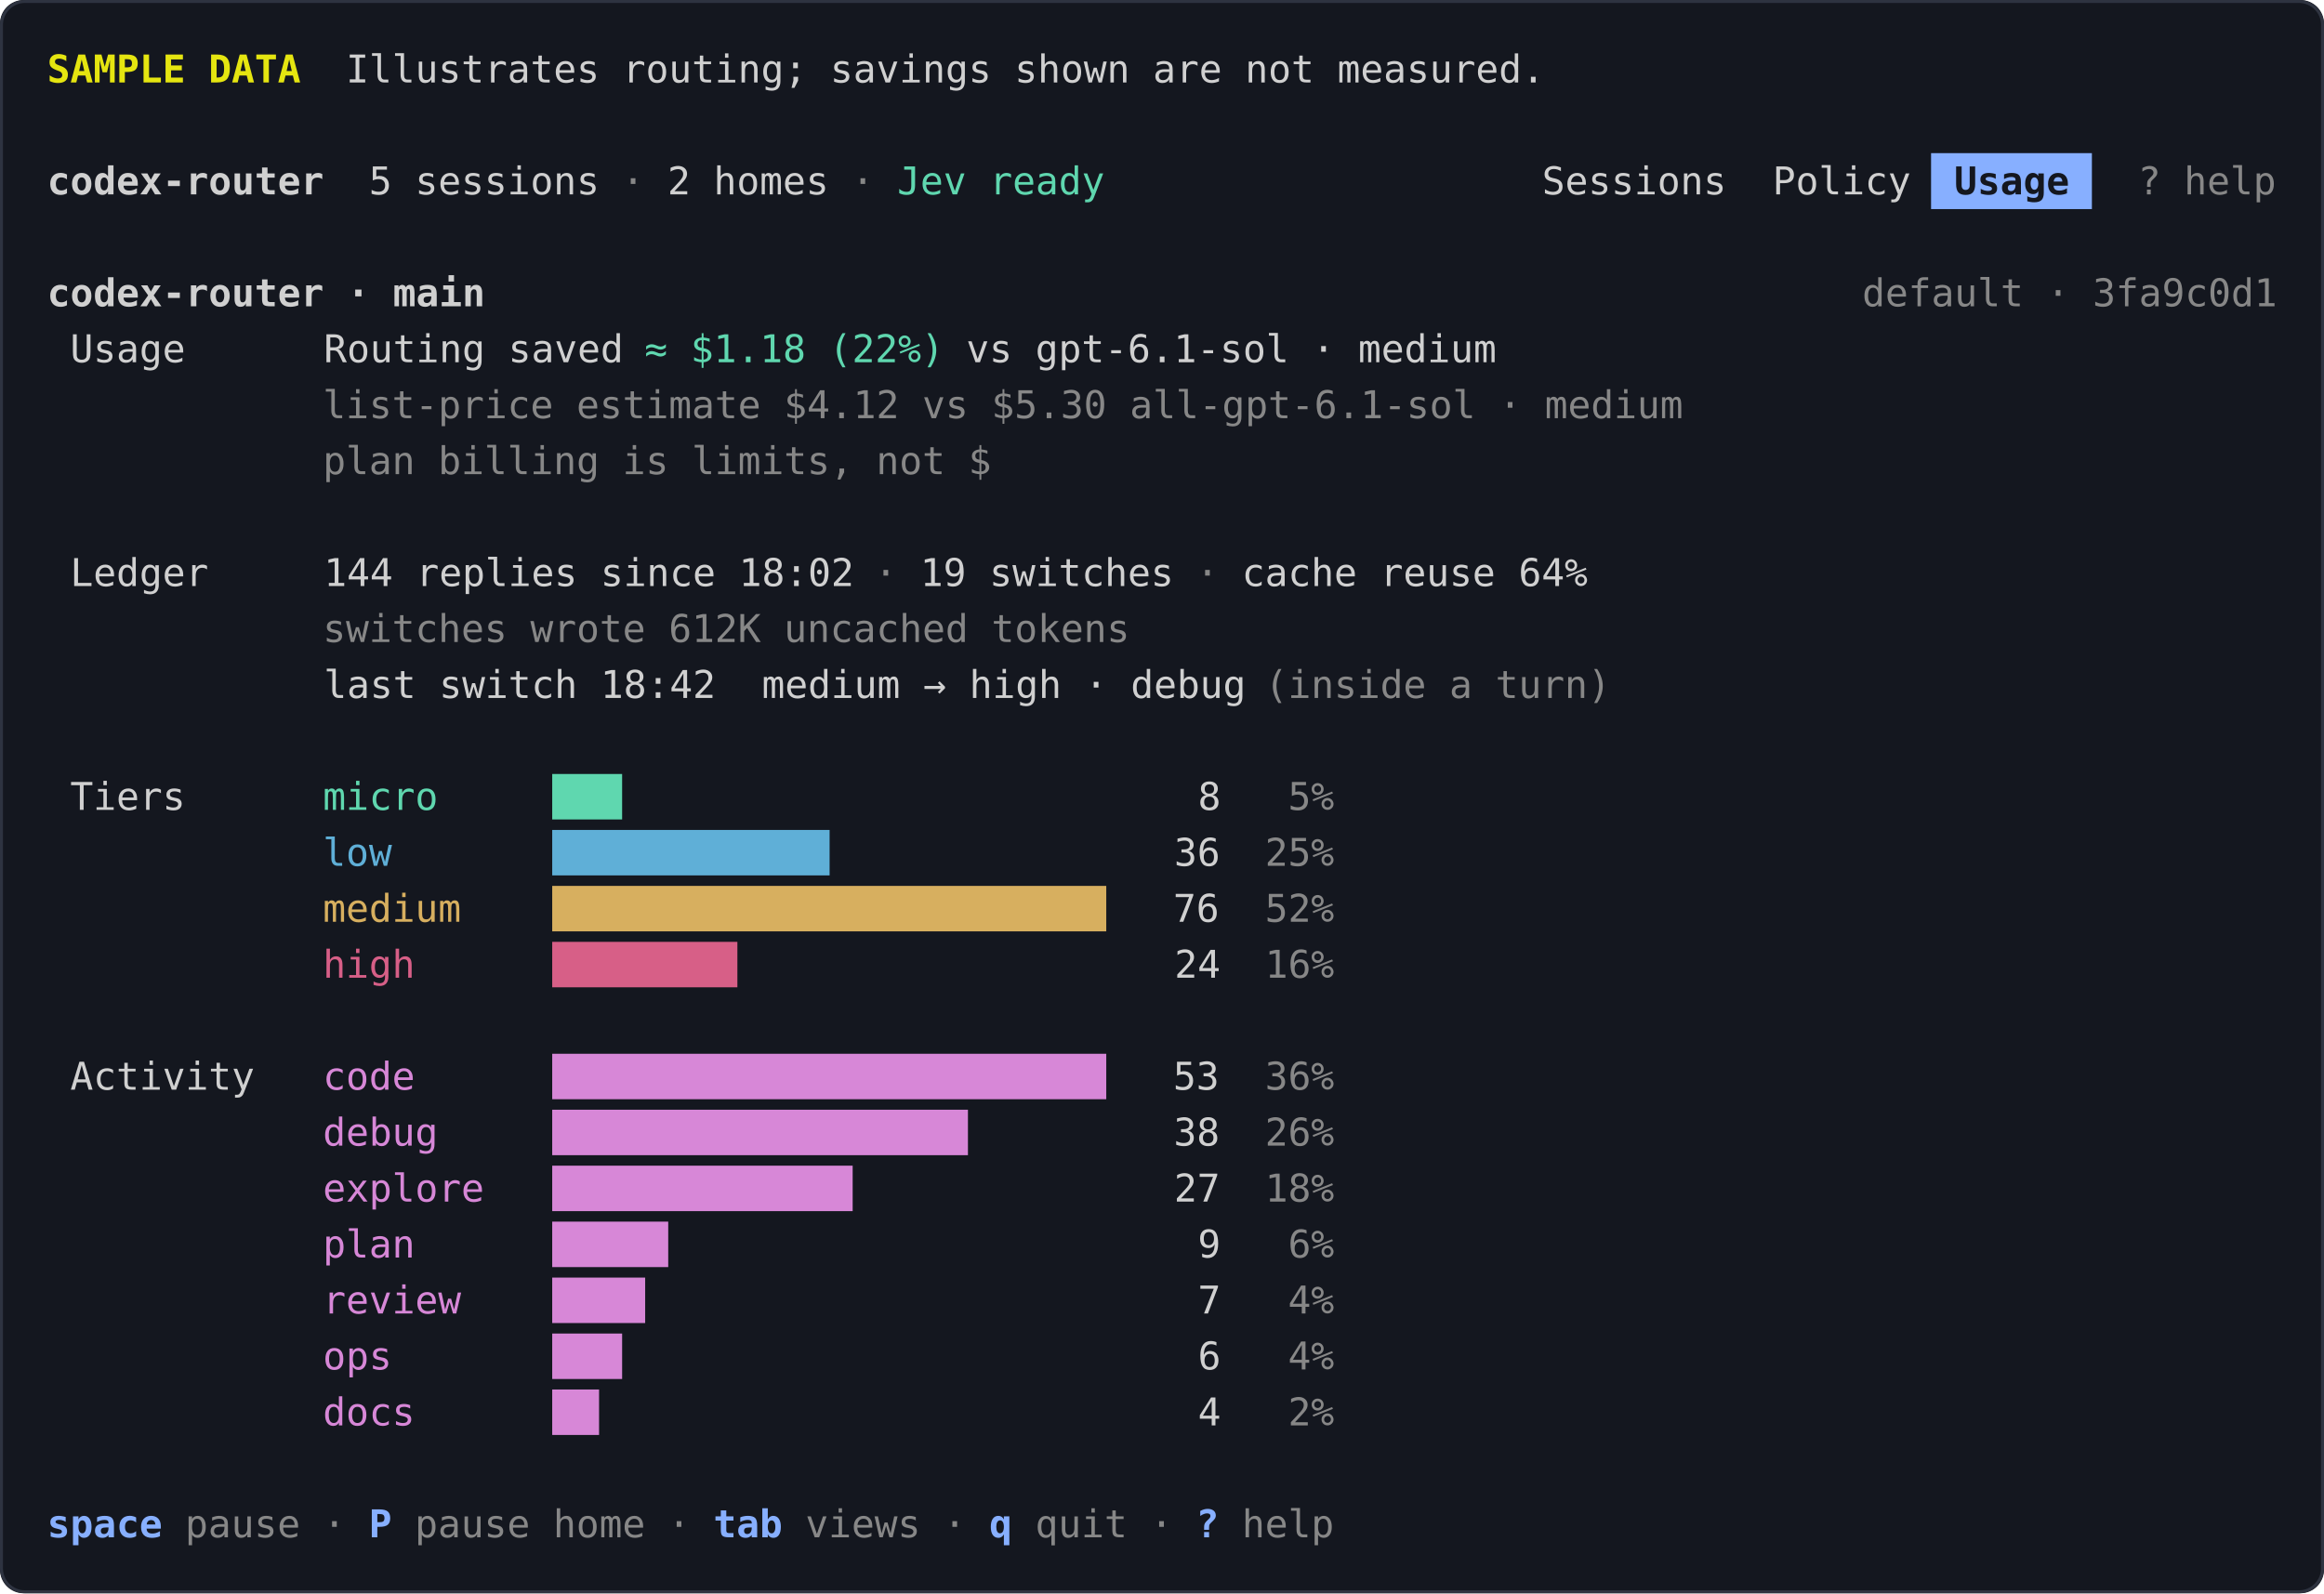
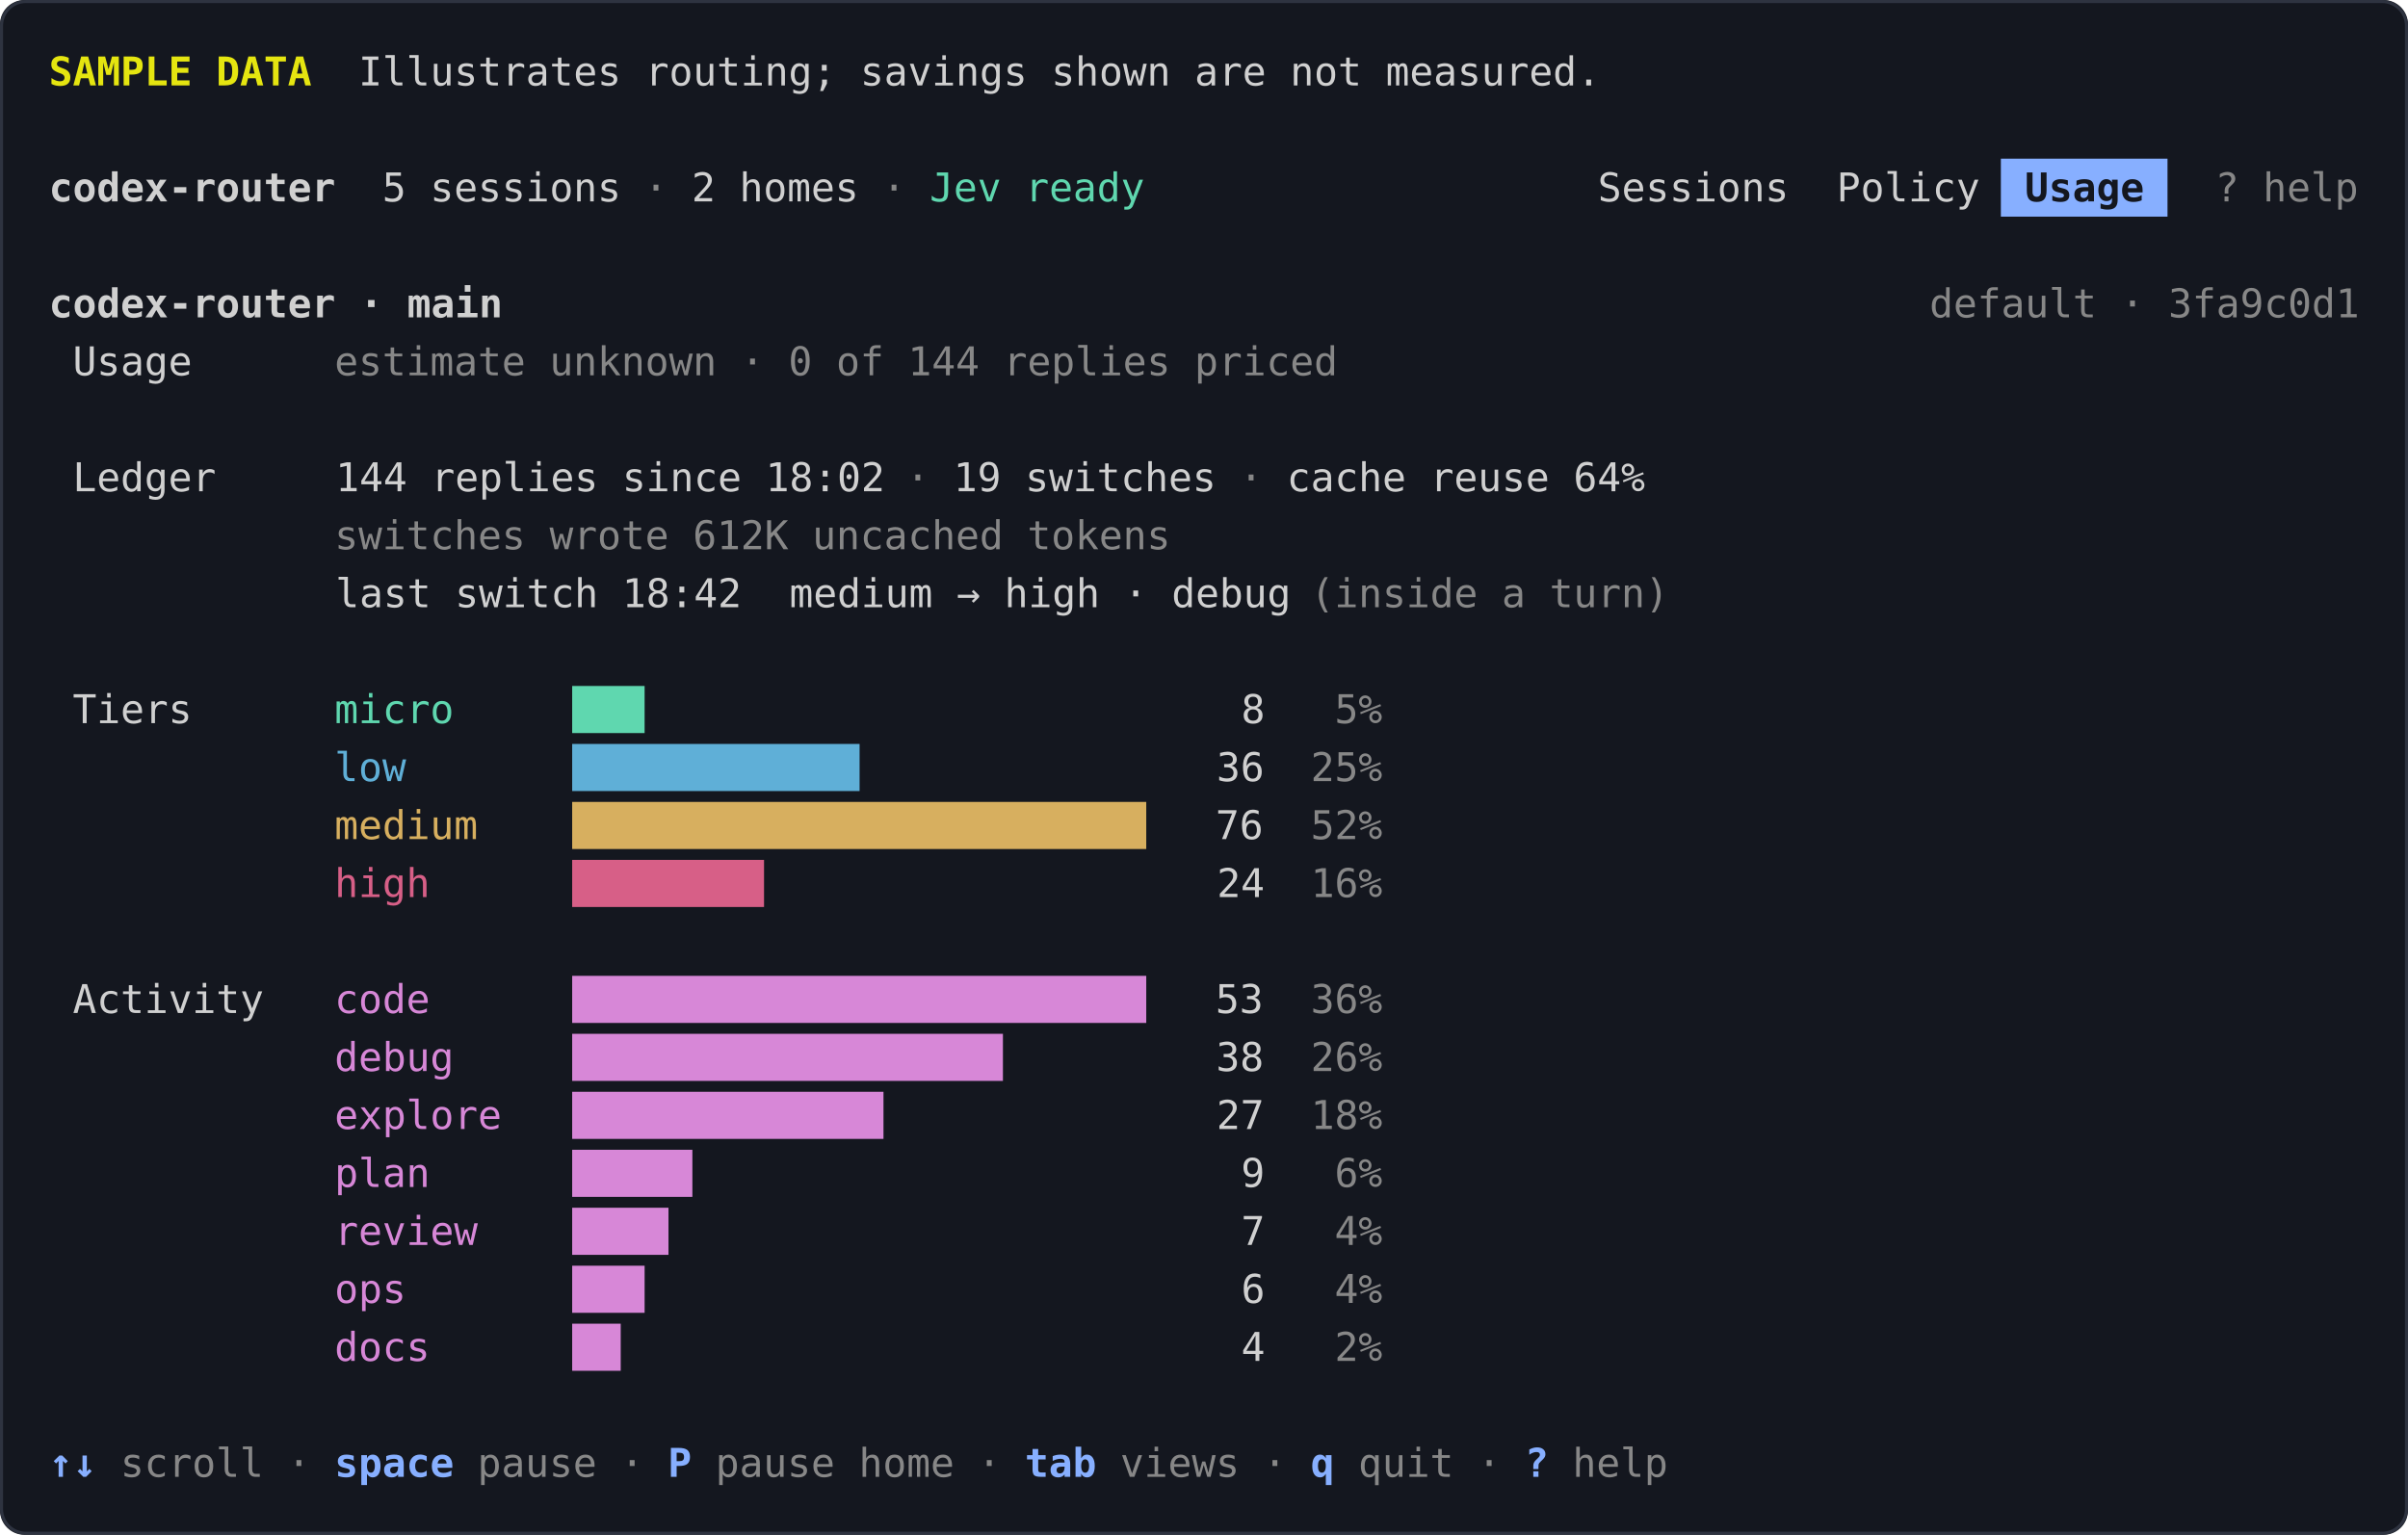
- <svg xmlns="http://www.w3.org/2000/svg" viewBox="0 0 789 541" width="789" height="541" role="img" aria-labelledby="title desc">
+ <svg xmlns="http://www.w3.org/2000/svg" viewBox="0 0 789 503" width="789" height="503" role="img" aria-labelledby="title desc">
  <style>text { font-family: ui-monospace, SFMono-Regular, Menlo, Consolas, 'DejaVu Sans Mono', monospace; font-size: 13px; }</style>
-   <rect width="789" height="541" rx="8" fill="#14171f" />
-   <rect x="0.5" y="0.5" width="788" height="540" rx="8" fill="none" stroke="#2e3340" />
+   <rect width="789" height="503" rx="8" fill="#14171f" />
+   <rect x="0.5" y="0.5" width="788" height="502" rx="8" fill="none" stroke="#2e3340" />
  <text x="16.0" y="28.0" fill="#e5e510" font-weight="700" xml:space="preserve">SAMPLE DATA</text>
  <text x="101.8" y="28.0" fill="#d0d0d0" xml:space="preserve">  Illustrates routing; savings shown are not measured.</text>
  <text x="16.0" y="66.0" fill="#d0d0d0" font-weight="700" xml:space="preserve">codex-router</text>
  <text x="109.6" y="66.0" fill="#d0d0d0" xml:space="preserve">  5 sessions</text>
  <text x="203.2" y="66.0" fill="#878787" xml:space="preserve"> · </text>
  <text x="226.6" y="66.0" fill="#d0d0d0" xml:space="preserve">2 homes</text>
  <text x="281.2" y="66.0" fill="#878787" xml:space="preserve"> · </text>
  <text x="304.6" y="66.0" fill="#5fd7af" xml:space="preserve">Jev ready</text>
  <text x="374.8" y="66.0" fill="#d0d0d0" xml:space="preserve">                   Sessions  Policy </text>
  <rect x="655.6" y="52.0" width="54.6" height="19" fill="#87afff" />
  <text x="655.6" y="66.0" fill="#14171f" font-weight="700" xml:space="preserve"> Usage </text>
  <text x="725.8" y="66.0" fill="#878787" xml:space="preserve">? help</text>
  <text x="16.0" y="104.0" fill="#d0d0d0" font-weight="700" xml:space="preserve">codex-router · main</text>
  <text x="632.2" y="104.0" fill="#878787" xml:space="preserve">default · 3fa9c0d1</text>
-   <text x="16.0" y="123.0" fill="#d0d0d0" xml:space="preserve"> Usage      Routing saved </text>
-   <text x="218.8" y="123.0" fill="#5fd7af" xml:space="preserve">≈ $1.18 (22%)</text>
-   <text x="320.2" y="123.0" fill="#d0d0d0" xml:space="preserve"> vs gpt-6.1-sol · medium</text>
-   <text x="109.6" y="142.0" fill="#878787" xml:space="preserve">list-price estimate $4.12 vs $5.30 all-gpt-6.1-sol · medium</text>
-   <text x="109.6" y="161.0" fill="#878787" xml:space="preserve">plan billing is limits, not $</text>
-   <text x="16.0" y="199.0" fill="#d0d0d0" xml:space="preserve"> Ledger     144 replies since 18:02</text>
-   <text x="289.0" y="199.0" fill="#878787" xml:space="preserve"> · </text>
-   <text x="312.4" y="199.0" fill="#d0d0d0" xml:space="preserve">19 switches</text>
-   <text x="398.2" y="199.0" fill="#878787" xml:space="preserve"> · </text>
-   <text x="421.6" y="199.0" fill="#d0d0d0" xml:space="preserve">cache reuse 64%</text>
-   <text x="109.6" y="218.0" fill="#878787" xml:space="preserve">switches wrote 612K uncached tokens</text>
-   <text x="16.0" y="237.0" fill="#d0d0d0" xml:space="preserve">            last switch 18:42  medium → high · debug</text>
-   <text x="421.6" y="237.0" fill="#878787" xml:space="preserve"> (inside a turn)</text>
-   <text x="16.0" y="275.0" fill="#d0d0d0" xml:space="preserve"> Tiers      </text>
-   <text x="109.6" y="275.0" fill="#5fd7af" xml:space="preserve">micro     </text>
-   <text x="187.6" y="275.0" fill="#5fd7af" xml:space="preserve">███</text>
-   <text x="211.0" y="275.0" fill="#d0d0d0" xml:space="preserve">                         8</text>
-   <text x="413.8" y="275.0" fill="#878787" xml:space="preserve">   5%</text>
-   <text x="109.6" y="294.0" fill="#5fafd7" xml:space="preserve">low       </text>
-   <text x="187.6" y="294.0" fill="#5fafd7" xml:space="preserve">████████████</text>
-   <text x="281.2" y="294.0" fill="#d0d0d0" xml:space="preserve">               36</text>
-   <text x="413.8" y="294.0" fill="#878787" xml:space="preserve">  25%</text>
-   <text x="109.6" y="313.0" fill="#d7af5f" xml:space="preserve">medium    </text>
-   <text x="187.6" y="313.0" fill="#d7af5f" xml:space="preserve">████████████████████████</text>
-   <text x="374.8" y="313.0" fill="#d0d0d0" xml:space="preserve">   76</text>
-   <text x="413.8" y="313.0" fill="#878787" xml:space="preserve">  52%</text>
-   <text x="109.6" y="332.0" fill="#d75f87" xml:space="preserve">high      </text>
-   <text x="187.6" y="332.0" fill="#d75f87" xml:space="preserve">████████</text>
-   <text x="250.0" y="332.0" fill="#d0d0d0" xml:space="preserve">                   24</text>
-   <text x="413.8" y="332.0" fill="#878787" xml:space="preserve">  16%</text>
-   <text x="16.0" y="370.0" fill="#d0d0d0" xml:space="preserve"> Activity   </text>
-   <text x="109.6" y="370.0" fill="#d787d7" xml:space="preserve">code      </text>
-   <text x="187.6" y="370.0" fill="#d787d7" xml:space="preserve">████████████████████████</text>
-   <text x="374.8" y="370.0" fill="#d0d0d0" xml:space="preserve">   53</text>
-   <text x="413.8" y="370.0" fill="#878787" xml:space="preserve">  36%</text>
-   <text x="109.6" y="389.0" fill="#d787d7" xml:space="preserve">debug     </text>
-   <text x="187.6" y="389.0" fill="#d787d7" xml:space="preserve">██████████████████</text>
-   <text x="328.0" y="389.0" fill="#d0d0d0" xml:space="preserve">         38</text>
-   <text x="413.8" y="389.0" fill="#878787" xml:space="preserve">  26%</text>
-   <text x="109.6" y="408.0" fill="#d787d7" xml:space="preserve">explore   </text>
-   <text x="187.6" y="408.0" fill="#d787d7" xml:space="preserve">█████████████</text>
-   <text x="289.0" y="408.0" fill="#d0d0d0" xml:space="preserve">              27</text>
-   <text x="413.8" y="408.0" fill="#878787" xml:space="preserve">  18%</text>
-   <text x="109.6" y="427.0" fill="#d787d7" xml:space="preserve">plan      </text>
-   <text x="187.6" y="427.0" fill="#d787d7" xml:space="preserve">█████</text>
-   <text x="226.6" y="427.0" fill="#d0d0d0" xml:space="preserve">                       9</text>
-   <text x="413.8" y="427.0" fill="#878787" xml:space="preserve">   6%</text>
-   <text x="109.6" y="446.0" fill="#d787d7" xml:space="preserve">review    </text>
-   <text x="187.6" y="446.0" fill="#d787d7" xml:space="preserve">████</text>
-   <text x="218.8" y="446.0" fill="#d0d0d0" xml:space="preserve">                        7</text>
-   <text x="413.8" y="446.0" fill="#878787" xml:space="preserve">   4%</text>
-   <text x="109.6" y="465.0" fill="#d787d7" xml:space="preserve">ops       </text>
-   <text x="187.6" y="465.0" fill="#d787d7" xml:space="preserve">███</text>
-   <text x="211.0" y="465.0" fill="#d0d0d0" xml:space="preserve">                         6</text>
-   <text x="413.8" y="465.0" fill="#878787" xml:space="preserve">   4%</text>
-   <text x="109.6" y="484.0" fill="#d787d7" xml:space="preserve">docs      </text>
-   <text x="187.6" y="484.0" fill="#d787d7" xml:space="preserve">██</text>
-   <text x="203.2" y="484.0" fill="#d0d0d0" xml:space="preserve">                          4</text>
-   <text x="413.8" y="484.0" fill="#878787" xml:space="preserve">   2%</text>
-   <text x="16.0" y="522.0" fill="#87afff" font-weight="700" xml:space="preserve">space</text>
-   <text x="55.0" y="522.0" fill="#878787" xml:space="preserve"> pause</text>
-   <text x="101.8" y="522.0" fill="#878787" xml:space="preserve"> · </text>
-   <text x="125.2" y="522.0" fill="#87afff" font-weight="700" xml:space="preserve">P</text>
-   <text x="133.0" y="522.0" fill="#878787" xml:space="preserve"> pause home</text>
-   <text x="218.8" y="522.0" fill="#878787" xml:space="preserve"> · </text>
-   <text x="242.2" y="522.0" fill="#87afff" font-weight="700" xml:space="preserve">tab</text>
-   <text x="265.6" y="522.0" fill="#878787" xml:space="preserve"> views</text>
-   <text x="312.4" y="522.0" fill="#878787" xml:space="preserve"> · </text>
-   <text x="335.8" y="522.0" fill="#87afff" font-weight="700" xml:space="preserve">q</text>
-   <text x="343.6" y="522.0" fill="#878787" xml:space="preserve"> quit</text>
-   <text x="382.6" y="522.0" fill="#878787" xml:space="preserve"> · </text>
-   <text x="406.0" y="522.0" fill="#87afff" font-weight="700" xml:space="preserve">?</text>
-   <text x="413.8" y="522.0" fill="#878787" xml:space="preserve"> help</text>
+   <text x="16.0" y="123.0" fill="#d0d0d0" xml:space="preserve"> Usage      </text>
+   <text x="109.6" y="123.0" fill="#878787" xml:space="preserve">estimate unknown · 0 of 144 replies priced</text>
+   <text x="16.0" y="161.0" fill="#d0d0d0" xml:space="preserve"> Ledger     144 replies since 18:02</text>
+   <text x="289.0" y="161.0" fill="#878787" xml:space="preserve"> · </text>
+   <text x="312.4" y="161.0" fill="#d0d0d0" xml:space="preserve">19 switches</text>
+   <text x="398.2" y="161.0" fill="#878787" xml:space="preserve"> · </text>
+   <text x="421.6" y="161.0" fill="#d0d0d0" xml:space="preserve">cache reuse 64%</text>
+   <text x="109.6" y="180.0" fill="#878787" xml:space="preserve">switches wrote 612K uncached tokens</text>
+   <text x="16.0" y="199.0" fill="#d0d0d0" xml:space="preserve">            last switch 18:42  medium → high · debug</text>
+   <text x="421.6" y="199.0" fill="#878787" xml:space="preserve"> (inside a turn)</text>
+   <text x="16.0" y="237.0" fill="#d0d0d0" xml:space="preserve"> Tiers      </text>
+   <text x="109.6" y="237.0" fill="#5fd7af" xml:space="preserve">micro     </text>
+   <text x="187.6" y="237.0" fill="#5fd7af" xml:space="preserve">███</text>
+   <text x="211.0" y="237.0" fill="#d0d0d0" xml:space="preserve">                         8</text>
+   <text x="413.8" y="237.0" fill="#878787" xml:space="preserve">   5%</text>
+   <text x="109.6" y="256.0" fill="#5fafd7" xml:space="preserve">low       </text>
+   <text x="187.6" y="256.0" fill="#5fafd7" xml:space="preserve">████████████</text>
+   <text x="281.2" y="256.0" fill="#d0d0d0" xml:space="preserve">               36</text>
+   <text x="413.8" y="256.0" fill="#878787" xml:space="preserve">  25%</text>
+   <text x="109.6" y="275.0" fill="#d7af5f" xml:space="preserve">medium    </text>
+   <text x="187.6" y="275.0" fill="#d7af5f" xml:space="preserve">████████████████████████</text>
+   <text x="374.8" y="275.0" fill="#d0d0d0" xml:space="preserve">   76</text>
+   <text x="413.8" y="275.0" fill="#878787" xml:space="preserve">  52%</text>
+   <text x="109.6" y="294.0" fill="#d75f87" xml:space="preserve">high      </text>
+   <text x="187.6" y="294.0" fill="#d75f87" xml:space="preserve">████████</text>
+   <text x="250.0" y="294.0" fill="#d0d0d0" xml:space="preserve">                   24</text>
+   <text x="413.8" y="294.0" fill="#878787" xml:space="preserve">  16%</text>
+   <text x="16.0" y="332.0" fill="#d0d0d0" xml:space="preserve"> Activity   </text>
+   <text x="109.6" y="332.0" fill="#d787d7" xml:space="preserve">code      </text>
+   <text x="187.6" y="332.0" fill="#d787d7" xml:space="preserve">████████████████████████</text>
+   <text x="374.8" y="332.0" fill="#d0d0d0" xml:space="preserve">   53</text>
+   <text x="413.8" y="332.0" fill="#878787" xml:space="preserve">  36%</text>
+   <text x="109.6" y="351.0" fill="#d787d7" xml:space="preserve">debug     </text>
+   <text x="187.6" y="351.0" fill="#d787d7" xml:space="preserve">██████████████████</text>
+   <text x="328.0" y="351.0" fill="#d0d0d0" xml:space="preserve">         38</text>
+   <text x="413.8" y="351.0" fill="#878787" xml:space="preserve">  26%</text>
+   <text x="109.6" y="370.0" fill="#d787d7" xml:space="preserve">explore   </text>
+   <text x="187.6" y="370.0" fill="#d787d7" xml:space="preserve">█████████████</text>
+   <text x="289.0" y="370.0" fill="#d0d0d0" xml:space="preserve">              27</text>
+   <text x="413.8" y="370.0" fill="#878787" xml:space="preserve">  18%</text>
+   <text x="109.6" y="389.0" fill="#d787d7" xml:space="preserve">plan      </text>
+   <text x="187.6" y="389.0" fill="#d787d7" xml:space="preserve">█████</text>
+   <text x="226.6" y="389.0" fill="#d0d0d0" xml:space="preserve">                       9</text>
+   <text x="413.8" y="389.0" fill="#878787" xml:space="preserve">   6%</text>
+   <text x="109.6" y="408.0" fill="#d787d7" xml:space="preserve">review    </text>
+   <text x="187.6" y="408.0" fill="#d787d7" xml:space="preserve">████</text>
+   <text x="218.8" y="408.0" fill="#d0d0d0" xml:space="preserve">                        7</text>
+   <text x="413.8" y="408.0" fill="#878787" xml:space="preserve">   4%</text>
+   <text x="109.6" y="427.0" fill="#d787d7" xml:space="preserve">ops       </text>
+   <text x="187.6" y="427.0" fill="#d787d7" xml:space="preserve">███</text>
+   <text x="211.0" y="427.0" fill="#d0d0d0" xml:space="preserve">                         6</text>
+   <text x="413.8" y="427.0" fill="#878787" xml:space="preserve">   4%</text>
+   <text x="109.6" y="446.0" fill="#d787d7" xml:space="preserve">docs      </text>
+   <text x="187.6" y="446.0" fill="#d787d7" xml:space="preserve">██</text>
+   <text x="203.2" y="446.0" fill="#d0d0d0" xml:space="preserve">                          4</text>
+   <text x="413.8" y="446.0" fill="#878787" xml:space="preserve">   2%</text>
+   <text x="16.0" y="484.0" fill="#87afff" font-weight="700" xml:space="preserve">↑↓</text>
+   <text x="31.6" y="484.0" fill="#878787" xml:space="preserve"> scroll</text>
+   <text x="86.2" y="484.0" fill="#878787" xml:space="preserve"> · </text>
+   <text x="109.6" y="484.0" fill="#87afff" font-weight="700" xml:space="preserve">space</text>
+   <text x="148.6" y="484.0" fill="#878787" xml:space="preserve"> pause</text>
+   <text x="195.4" y="484.0" fill="#878787" xml:space="preserve"> · </text>
+   <text x="218.8" y="484.0" fill="#87afff" font-weight="700" xml:space="preserve">P</text>
+   <text x="226.6" y="484.0" fill="#878787" xml:space="preserve"> pause home</text>
+   <text x="312.4" y="484.0" fill="#878787" xml:space="preserve"> · </text>
+   <text x="335.8" y="484.0" fill="#87afff" font-weight="700" xml:space="preserve">tab</text>
+   <text x="359.2" y="484.0" fill="#878787" xml:space="preserve"> views</text>
+   <text x="406.0" y="484.0" fill="#878787" xml:space="preserve"> · </text>
+   <text x="429.4" y="484.0" fill="#87afff" font-weight="700" xml:space="preserve">q</text>
+   <text x="437.2" y="484.0" fill="#878787" xml:space="preserve"> quit</text>
+   <text x="476.2" y="484.0" fill="#878787" xml:space="preserve"> · </text>
+   <text x="499.6" y="484.0" fill="#87afff" font-weight="700" xml:space="preserve">?</text>
+   <text x="507.4" y="484.0" fill="#878787" xml:space="preserve"> help</text>
</svg>
